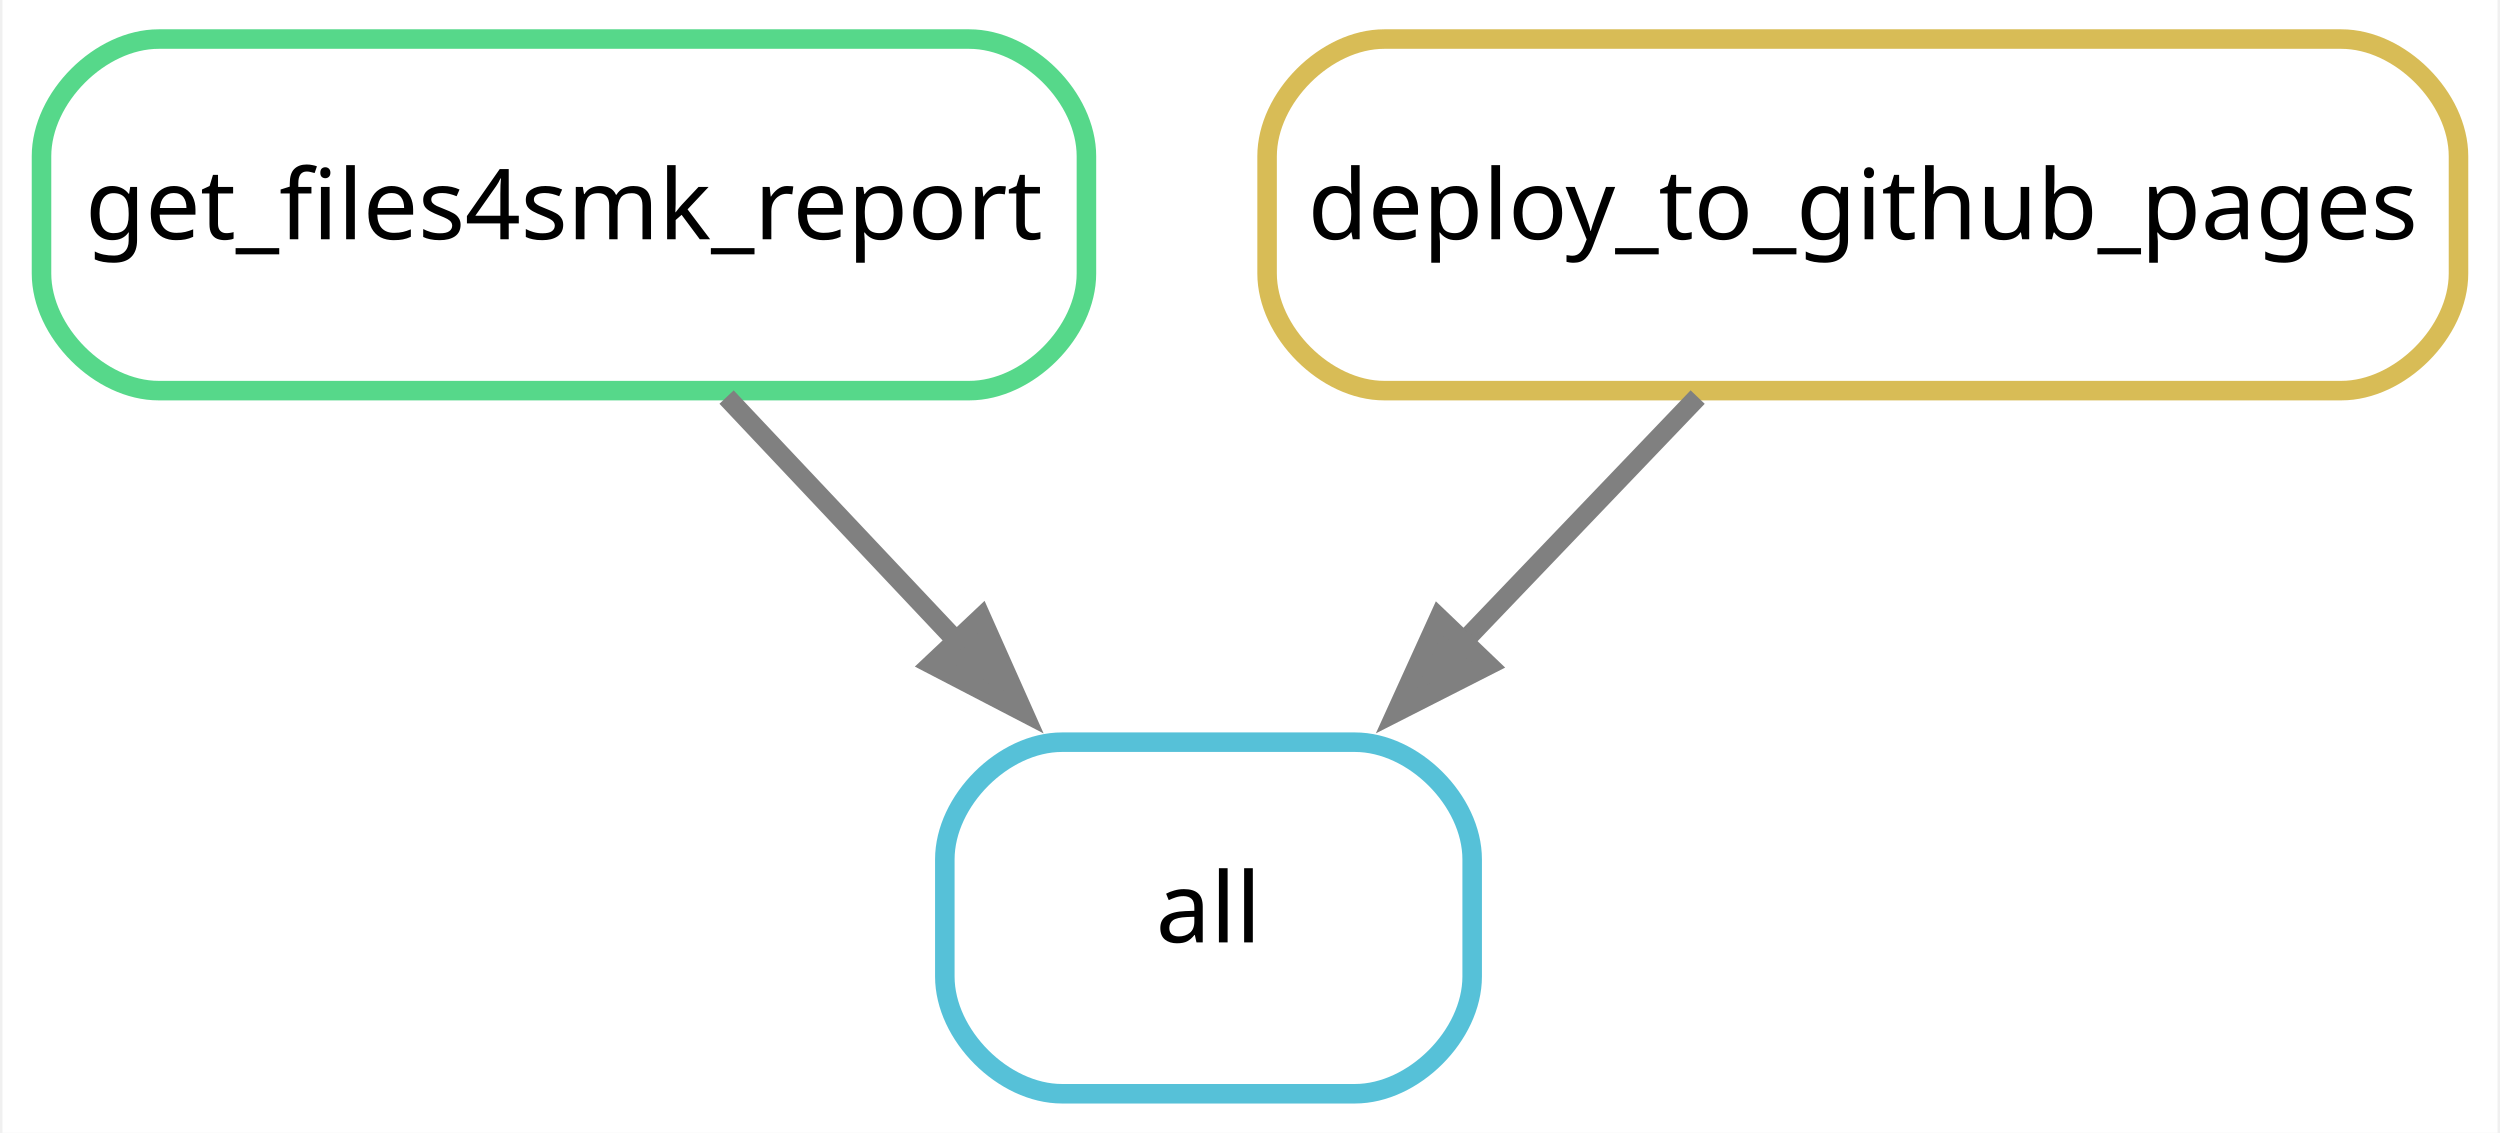
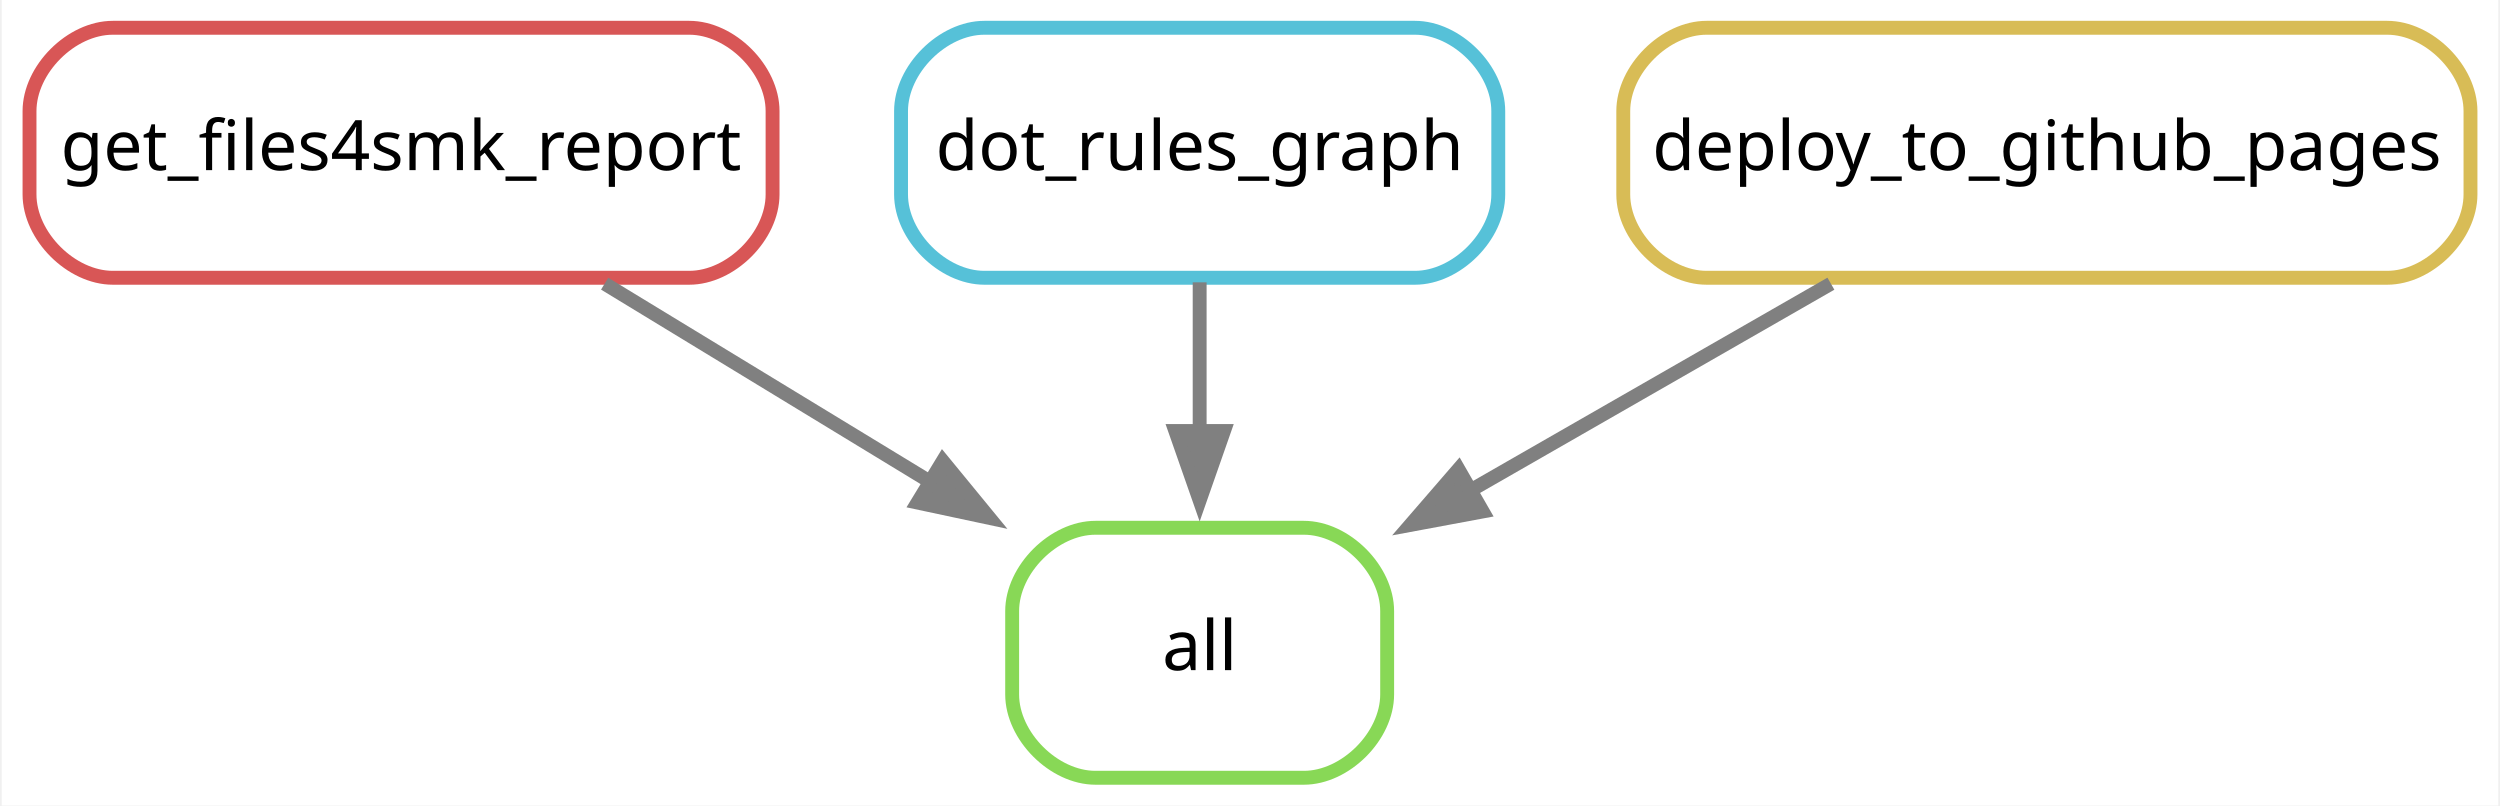
- <svg xmlns="http://www.w3.org/2000/svg" width="256pt" height="116pt" viewBox="0.00 0.00 255.50 116.00">
+ <svg xmlns="http://www.w3.org/2000/svg" width="360pt" height="116pt" viewBox="0.00 0.00 359.50 116.00">
  <g id="graph0" class="graph" transform="scale(1 1) rotate(0) translate(4 112)">
-     <polygon fill="white" stroke="none" points="-4,4 -4,-112 251.5,-112 251.5,4 -4,4" />
+     <polygon fill="white" stroke="none" points="-4,4 -4,-112 355.5,-112 355.5,4 -4,4" />
    <g id="node1" class="node">
-       <path fill="none" stroke="#56c1d8" stroke-width="2" d="M134.5,-36C134.5,-36 104.5,-36 104.5,-36 98.5,-36 92.5,-30 92.5,-24 92.5,-24 92.5,-12 92.5,-12 92.5,-6 98.5,0 104.5,0 104.5,0 134.5,0 134.5,0 140.5,0 146.5,-6 146.5,-12 146.5,-12 146.5,-24 146.5,-24 146.5,-30 140.5,-36 134.5,-36" />
-       <text text-anchor="middle" x="119.5" y="-15.5" font-family="sans" font-size="10.00">all</text>
+       <path fill="none" stroke="#88d856" stroke-width="2" d="M183.5,-36C183.5,-36 153.5,-36 153.5,-36 147.5,-36 141.5,-30 141.5,-24 141.5,-24 141.5,-12 141.5,-12 141.5,-6 147.5,0 153.5,0 153.5,0 183.5,0 183.5,0 189.5,0 195.5,-6 195.5,-12 195.5,-12 195.5,-24 195.5,-24 195.5,-30 189.5,-36 183.5,-36" />
+       <text text-anchor="middle" x="168.5" y="-15.5" font-family="sans" font-size="10.00">all</text>
    </g>
    <g id="node2" class="node">
-       <path fill="none" stroke="#56d88a" stroke-width="2" d="M95,-108C95,-108 12,-108 12,-108 6,-108 0,-102 0,-96 0,-96 0,-84 0,-84 0,-78 6,-72 12,-72 12,-72 95,-72 95,-72 101,-72 107,-78 107,-84 107,-84 107,-96 107,-96 107,-102 101,-108 95,-108" />
+       <path fill="none" stroke="#d85656" stroke-width="2" d="M95,-108C95,-108 12,-108 12,-108 6,-108 0,-102 0,-96 0,-96 0,-84 0,-84 0,-78 6,-72 12,-72 12,-72 95,-72 95,-72 101,-72 107,-78 107,-84 107,-84 107,-96 107,-96 107,-102 101,-108 95,-108" />
      <text text-anchor="middle" x="53.5" y="-87.5" font-family="sans" font-size="10.00">get_files4smk_report</text>
    </g>
-     <g id="edge1" class="edge">
-       <path fill="none" stroke="grey" stroke-width="2" d="M70.15,-71.34C77.29,-63.77 85.79,-54.75 93.71,-46.35" />
-       <polygon fill="grey" stroke="grey" stroke-width="2" points="96.23,-48.78 100.54,-39.1 91.14,-43.98 96.23,-48.78" />
+     <g id="edge2" class="edge">
+       <path fill="none" stroke="grey" stroke-width="2" d="M82.82,-71.15C97.17,-62.42 114.63,-51.79 130.04,-42.41" />
+       <polygon fill="grey" stroke="grey" stroke-width="2" points="131.51,-45.61 138.23,-37.42 127.87,-39.63 131.51,-45.61" />
    </g>
    <g id="node3" class="node">
-       <path fill="none" stroke="#d8bc56" stroke-width="2" d="M235.5,-108C235.5,-108 137.5,-108 137.5,-108 131.5,-108 125.5,-102 125.5,-96 125.5,-96 125.5,-84 125.5,-84 125.5,-78 131.5,-72 137.5,-72 137.5,-72 235.5,-72 235.5,-72 241.5,-72 247.5,-78 247.5,-84 247.5,-84 247.5,-96 247.5,-96 247.5,-102 241.5,-108 235.5,-108" />
-       <text text-anchor="middle" x="186.5" y="-87.5" font-family="sans" font-size="10.00">deploy_to_github_pages</text>
+       <path fill="none" stroke="#56c1d8" stroke-width="2" d="M199.5,-108C199.5,-108 137.5,-108 137.5,-108 131.5,-108 125.5,-102 125.5,-96 125.5,-96 125.5,-84 125.5,-84 125.5,-78 131.5,-72 137.5,-72 137.5,-72 199.5,-72 199.5,-72 205.5,-72 211.5,-78 211.5,-84 211.5,-84 211.5,-96 211.5,-96 211.5,-102 205.5,-108 199.5,-108" />
+       <text text-anchor="middle" x="168.5" y="-87.5" font-family="sans" font-size="10.00">dot_rules_graph</text>
    </g>
-     <g id="edge2" class="edge">
-       <path fill="none" stroke="grey" stroke-width="2" d="M169.59,-71.34C162.27,-63.69 153.53,-54.56 145.42,-46.08" />
-       <polygon fill="grey" stroke="grey" stroke-width="2" points="148.17,-43.89 138.73,-39.09 143.11,-48.73 148.17,-43.89" />
+     <g id="edge1" class="edge">
+       <path fill="none" stroke="grey" stroke-width="2" d="M168.5,-71.34C168.5,-64.75 168.5,-57.08 168.5,-49.67" />
+       <polygon fill="grey" stroke="grey" stroke-width="2" points="172,-49.93 168.5,-39.93 165,-49.93 172,-49.93" />
+     </g>
+     <g id="node4" class="node">
+       <path fill="none" stroke="#d8bc56" stroke-width="2" d="M339.5,-108C339.5,-108 241.5,-108 241.5,-108 235.5,-108 229.5,-102 229.5,-96 229.5,-96 229.5,-84 229.5,-84 229.5,-78 235.5,-72 241.5,-72 241.5,-72 339.5,-72 339.5,-72 345.5,-72 351.5,-78 351.5,-84 351.5,-84 351.5,-96 351.5,-96 351.5,-102 345.5,-108 339.5,-108" />
+       <text text-anchor="middle" x="290.5" y="-87.5" font-family="sans" font-size="10.00">deploy_to_github_pages</text>
+     </g>
+     <g id="edge3" class="edge">
+       <path fill="none" stroke="grey" stroke-width="2" d="M259.4,-71.15C243.57,-62.07 224.17,-50.94 207.36,-41.3" />
+       <polygon fill="grey" stroke="grey" stroke-width="2" points="209.26,-38.35 198.84,-36.41 205.77,-44.42 209.26,-38.35" />
    </g>
  </g>
</svg>
